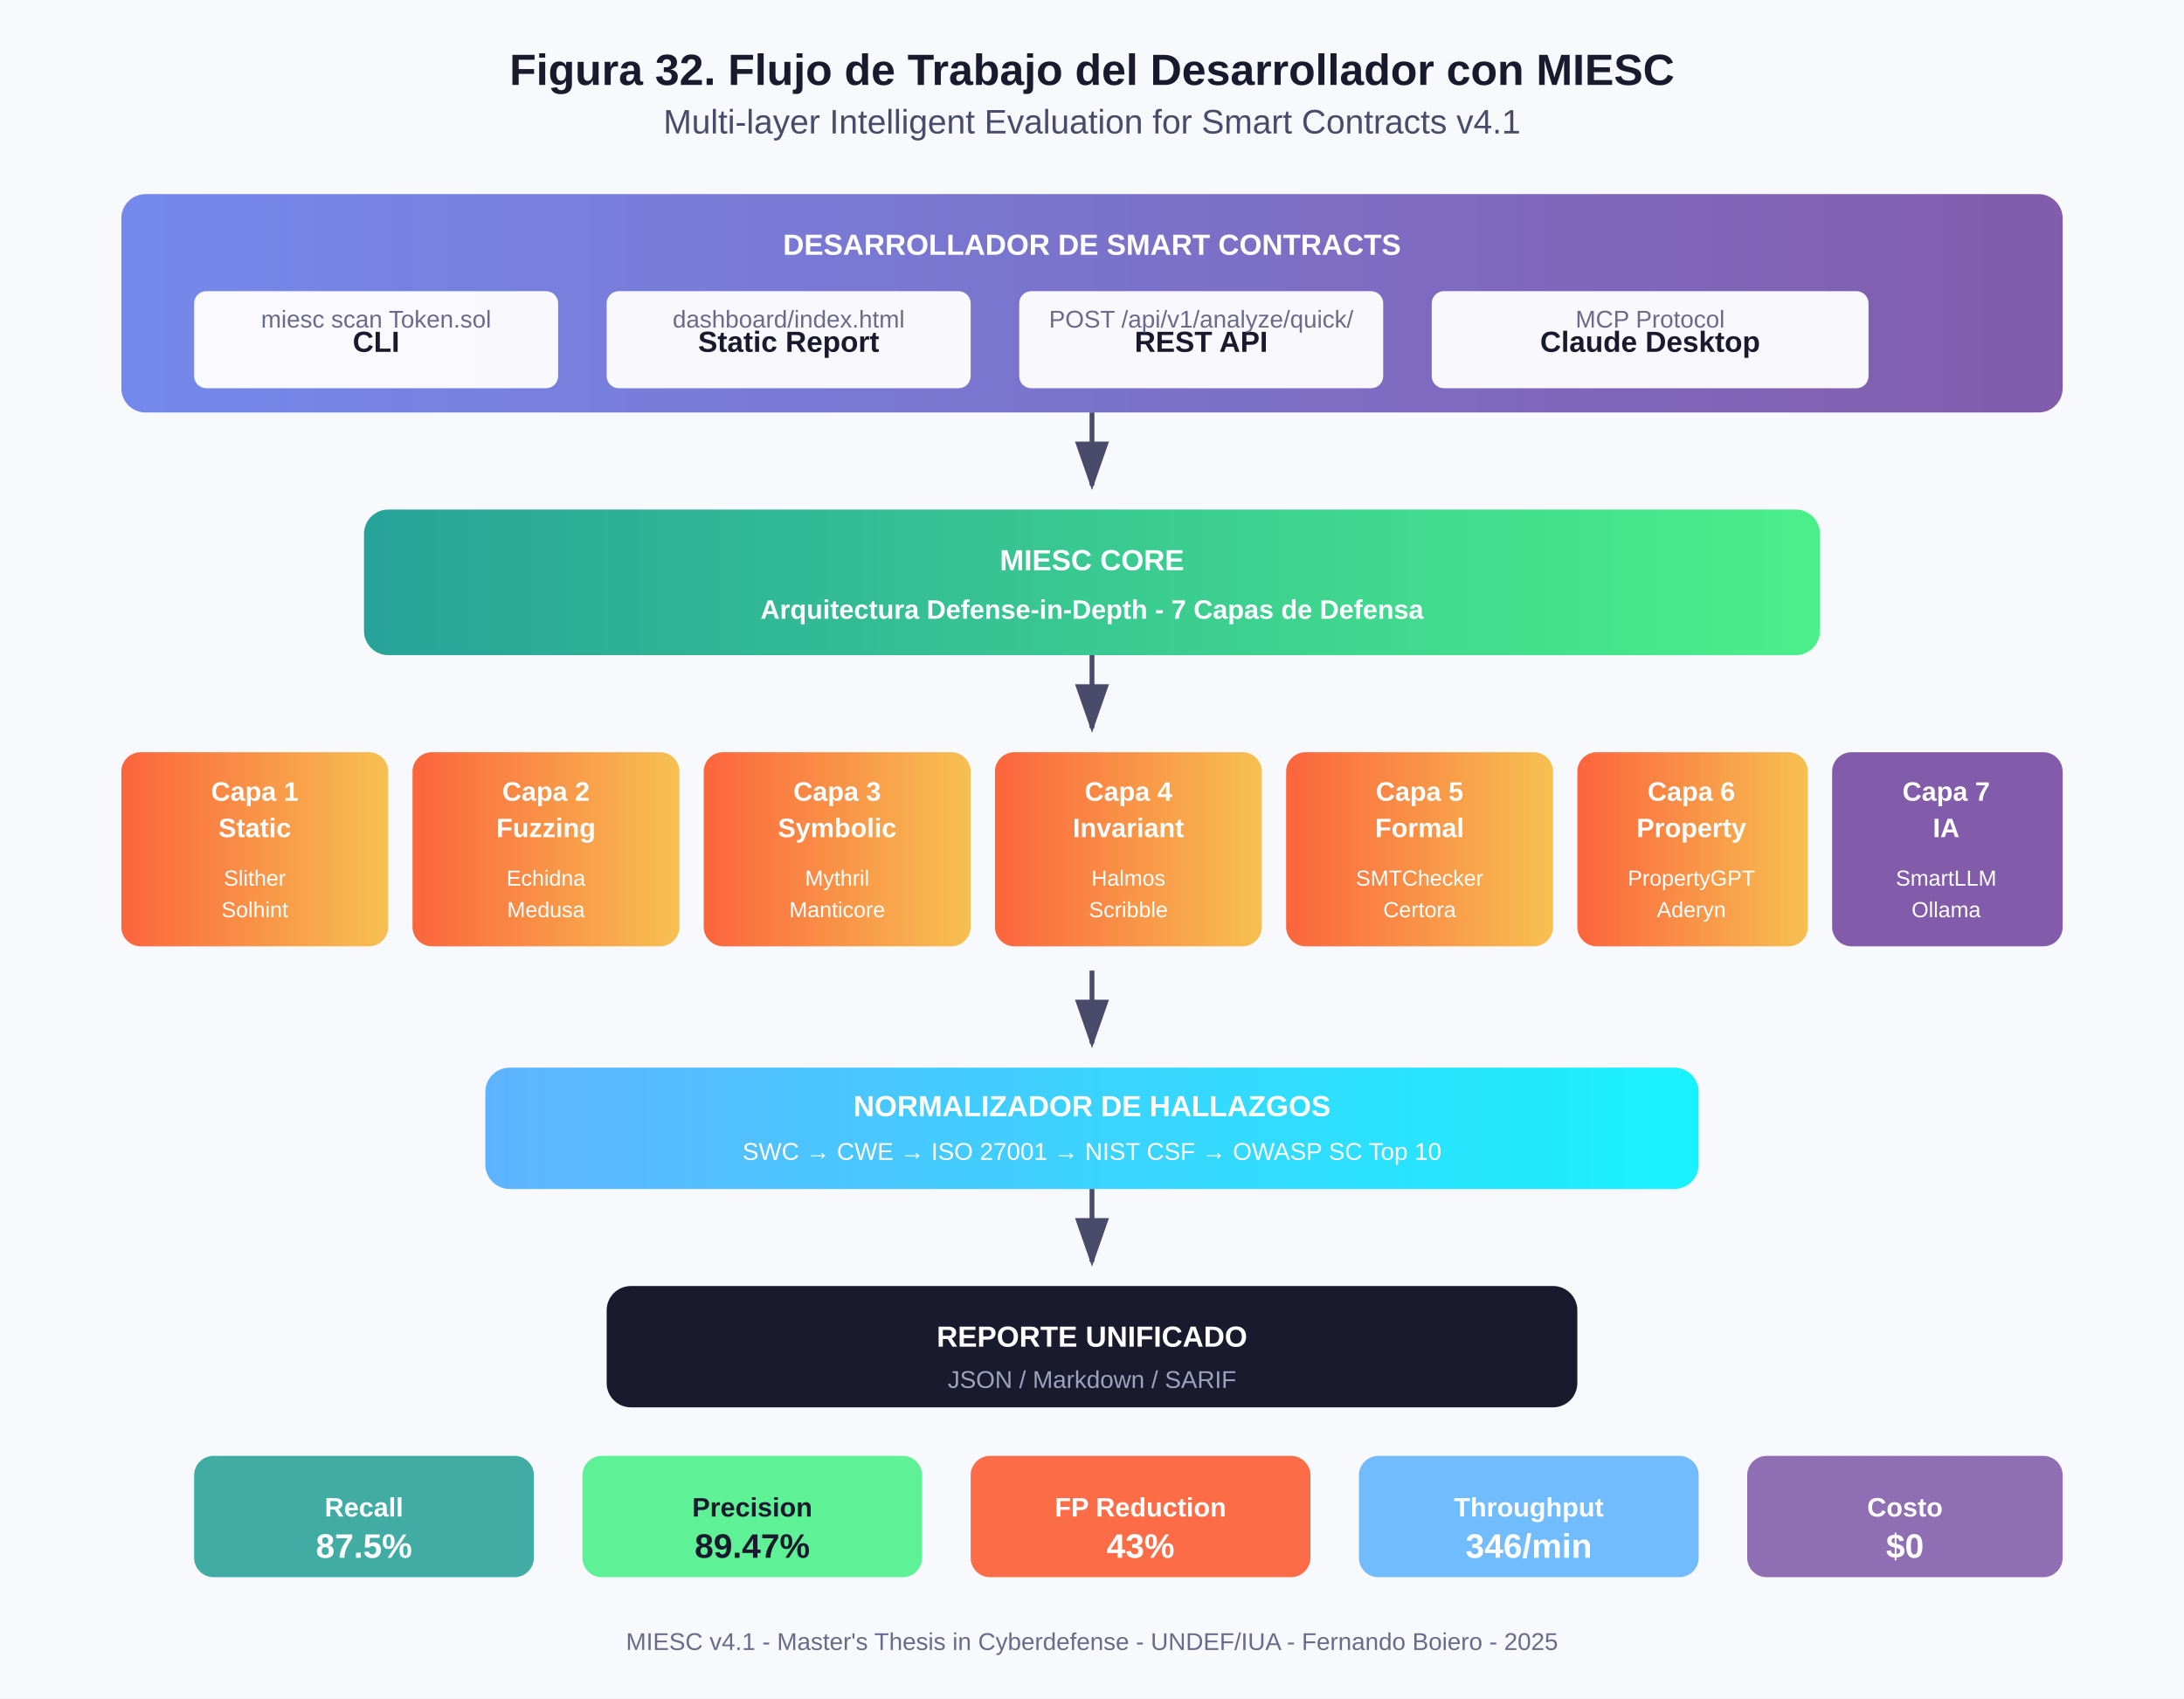
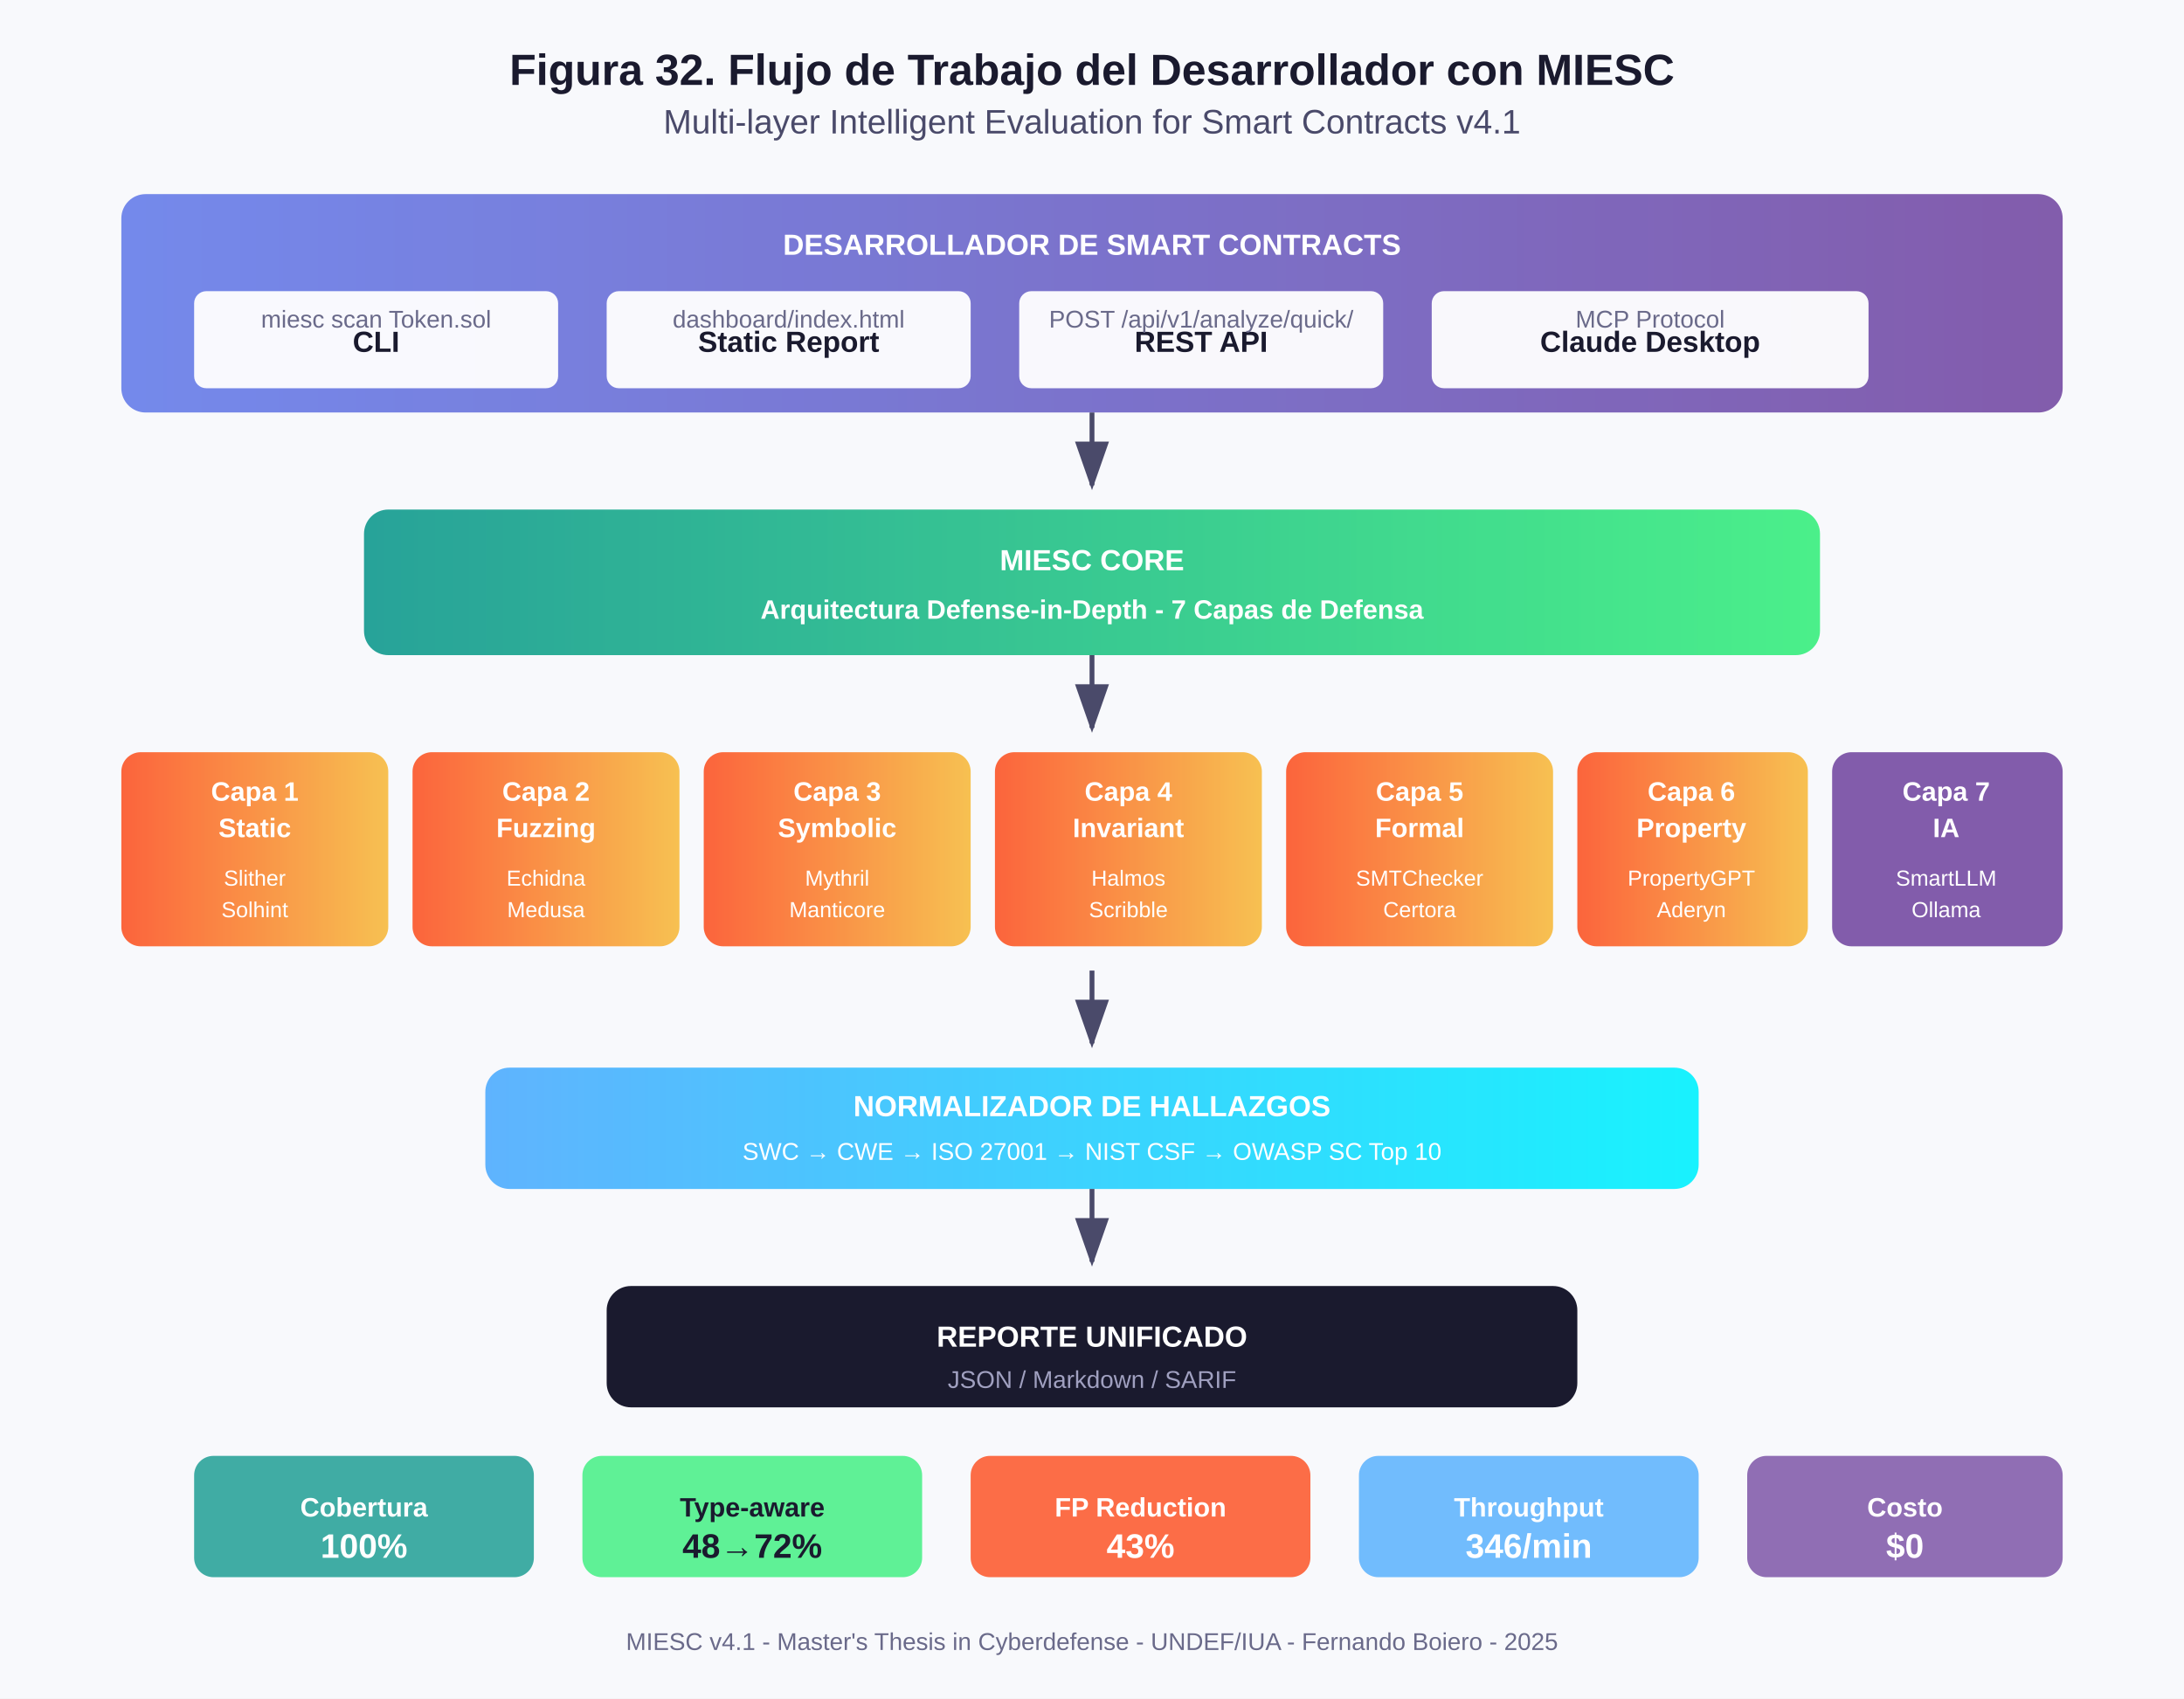
<svg xmlns="http://www.w3.org/2000/svg" viewBox="0 0 900 700" width="900" height="700">
  <defs>
    <style>
      .title { font: bold 18px 'Segoe UI', Arial, sans-serif; fill: #1a1a2e; }
      .subtitle { font: 14px 'Segoe UI', Arial, sans-serif; fill: #4a4a6a; }
      .label { font: bold 12px 'Segoe UI', Arial, sans-serif; fill: #ffffff; }
      .label-dark { font: bold 12px 'Segoe UI', Arial, sans-serif; fill: #1a1a2e; }
      .small { font: 10px 'Segoe UI', Arial, sans-serif; fill: #6a6a8a; }
      .layer-text { font: bold 11px 'Segoe UI', Arial, sans-serif; fill: #ffffff; }
      .arrow { stroke: #4a4a6a; stroke-width: 2; fill: none; marker-end: url(#arrowhead); }
      .connector { stroke: #a0a0c0; stroke-width: 1.5; stroke-dasharray: 5,3; }
    </style>
    <marker id="arrowhead" markerWidth="10" markerHeight="7" refX="9" refY="3.5" orient="auto">
      <polygon points="0 0, 10 3.5, 0 7" fill="#4a4a6a" />
    </marker>
    <linearGradient id="devGrad" x1="0%" y1="0%" x2="100%" y2="0%">
      <stop offset="0%" style="stop-color:#667eea" />
      <stop offset="100%" style="stop-color:#764ba2" />
    </linearGradient>
    <linearGradient id="coreGrad" x1="0%" y1="0%" x2="100%" y2="0%">
      <stop offset="0%" style="stop-color:#11998e" />
      <stop offset="100%" style="stop-color:#38ef7d" />
    </linearGradient>
    <linearGradient id="layerGrad" x1="0%" y1="0%" x2="100%" y2="0%">
      <stop offset="0%" style="stop-color:#fc4a1a" />
      <stop offset="100%" style="stop-color:#f7b733" />
    </linearGradient>
    <linearGradient id="outputGrad" x1="0%" y1="0%" x2="100%" y2="0%">
      <stop offset="0%" style="stop-color:#4facfe" />
      <stop offset="100%" style="stop-color:#00f2fe" />
    </linearGradient>
  </defs>
  <rect width="900" height="700" fill="#f8f9fc" />
  <text x="450" y="35" text-anchor="middle" class="title">Figura 32. Flujo de Trabajo del Desarrollador con MIESC</text>
  <text x="450" y="55" text-anchor="middle" class="subtitle">Multi-layer Intelligent Evaluation for Smart Contracts v4.1</text>
  <rect x="50" y="80" width="800" height="90" rx="10" fill="url(#devGrad)" opacity="0.9" />
  <text x="450" y="105" text-anchor="middle" class="label">DESARROLLADOR DE SMART CONTRACTS</text>
  <g transform="translate(80, 120)">
    <rect width="150" height="40" rx="5" fill="#ffffff" opacity="0.95" />
    <text x="75" y="25" text-anchor="middle" class="label-dark">CLI</text>
    <text x="75" y="15" text-anchor="middle" class="small">miesc scan Token.sol</text>
  </g>
  <g transform="translate(250, 120)">
    <rect width="150" height="40" rx="5" fill="#ffffff" opacity="0.95" />
    <text x="75" y="25" text-anchor="middle" class="label-dark">Static Report</text>
    <text x="75" y="15" text-anchor="middle" class="small">dashboard/index.html</text>
  </g>
  <g transform="translate(420, 120)">
    <rect width="150" height="40" rx="5" fill="#ffffff" opacity="0.95" />
    <text x="75" y="25" text-anchor="middle" class="label-dark">REST API</text>
    <text x="75" y="15" text-anchor="middle" class="small">POST /api/v1/analyze/quick/</text>
  </g>
  <g transform="translate(590, 120)">
    <rect width="180" height="40" rx="5" fill="#ffffff" opacity="0.95" />
    <text x="90" y="25" text-anchor="middle" class="label-dark">Claude Desktop</text>
    <text x="90" y="15" text-anchor="middle" class="small">MCP Protocol</text>
  </g>
  <path d="M 450 170 L 450 200" class="arrow" />
  <rect x="150" y="210" width="600" height="60" rx="10" fill="url(#coreGrad)" opacity="0.9" />
  <text x="450" y="235" text-anchor="middle" class="label">MIESC CORE</text>
  <text x="450" y="255" text-anchor="middle" class="label" style="font-size: 11px;">Arquitectura Defense-in-Depth - 7 Capas de Defensa</text>
  <path d="M 450 270 L 450 300" class="arrow" />
  <g transform="translate(50, 310)">
    <rect x="0" y="0" width="110" height="80" rx="8" fill="url(#layerGrad)" opacity="0.85" />
    <text x="55" y="20" text-anchor="middle" class="layer-text">Capa 1</text>
    <text x="55" y="35" text-anchor="middle" class="layer-text">Static</text>
    <text x="55" y="55" text-anchor="middle" style="font: 9px Arial; fill: #fff;">Slither</text>
    <text x="55" y="68" text-anchor="middle" style="font: 9px Arial; fill: #fff;">Solhint</text>
    <rect x="120" y="0" width="110" height="80" rx="8" fill="url(#layerGrad)" opacity="0.85" />
    <text x="175" y="20" text-anchor="middle" class="layer-text">Capa 2</text>
    <text x="175" y="35" text-anchor="middle" class="layer-text">Fuzzing</text>
    <text x="175" y="55" text-anchor="middle" style="font: 9px Arial; fill: #fff;">Echidna</text>
    <text x="175" y="68" text-anchor="middle" style="font: 9px Arial; fill: #fff;">Medusa</text>
    <rect x="240" y="0" width="110" height="80" rx="8" fill="url(#layerGrad)" opacity="0.85" />
    <text x="295" y="20" text-anchor="middle" class="layer-text">Capa 3</text>
    <text x="295" y="35" text-anchor="middle" class="layer-text">Symbolic</text>
    <text x="295" y="55" text-anchor="middle" style="font: 9px Arial; fill: #fff;">Mythril</text>
    <text x="295" y="68" text-anchor="middle" style="font: 9px Arial; fill: #fff;">Manticore</text>
    <rect x="360" y="0" width="110" height="80" rx="8" fill="url(#layerGrad)" opacity="0.85" />
    <text x="415" y="20" text-anchor="middle" class="layer-text">Capa 4</text>
    <text x="415" y="35" text-anchor="middle" class="layer-text">Invariant</text>
    <text x="415" y="55" text-anchor="middle" style="font: 9px Arial; fill: #fff;">Halmos</text>
    <text x="415" y="68" text-anchor="middle" style="font: 9px Arial; fill: #fff;">Scribble</text>
    <rect x="480" y="0" width="110" height="80" rx="8" fill="url(#layerGrad)" opacity="0.85" />
    <text x="535" y="20" text-anchor="middle" class="layer-text">Capa 5</text>
    <text x="535" y="35" text-anchor="middle" class="layer-text">Formal</text>
    <text x="535" y="55" text-anchor="middle" style="font: 9px Arial; fill: #fff;">SMTChecker</text>
    <text x="535" y="68" text-anchor="middle" style="font: 9px Arial; fill: #fff;">Certora</text>
    <rect x="600" y="0" width="95" height="80" rx="8" fill="url(#layerGrad)" opacity="0.85" />
    <text x="647" y="20" text-anchor="middle" class="layer-text">Capa 6</text>
    <text x="647" y="35" text-anchor="middle" class="layer-text">Property</text>
    <text x="647" y="55" text-anchor="middle" style="font: 9px Arial; fill: #fff;">PropertyGPT</text>
    <text x="647" y="68" text-anchor="middle" style="font: 9px Arial; fill: #fff;">Aderyn</text>
    <rect x="705" y="0" width="95" height="80" rx="8" fill="#764ba2" opacity="0.9" />
    <text x="752" y="20" text-anchor="middle" class="layer-text">Capa 7</text>
    <text x="752" y="35" text-anchor="middle" class="layer-text">IA</text>
    <text x="752" y="55" text-anchor="middle" style="font: 9px Arial; fill: #fff;">SmartLLM</text>
    <text x="752" y="68" text-anchor="middle" style="font: 9px Arial; fill: #fff;">Ollama</text>
  </g>
  <path d="M 450 400 L 450 430" class="arrow" />
  <rect x="200" y="440" width="500" height="50" rx="10" fill="url(#outputGrad)" opacity="0.9" />
  <text x="450" y="460" text-anchor="middle" class="label">NORMALIZADOR DE HALLAZGOS</text>
  <text x="450" y="478" text-anchor="middle" style="font: 10px Arial; fill: #fff;">SWC → CWE → ISO 27001 → NIST CSF → OWASP SC Top 10</text>
  <path d="M 450 490 L 450 520" class="arrow" />
  <rect x="250" y="530" width="400" height="50" rx="10" fill="#1a1a2e" />
  <text x="450" y="555" text-anchor="middle" class="label">REPORTE UNIFICADO</text>
  <text x="450" y="572" text-anchor="middle" style="font: 10px Arial; fill: #a0a0c0;">JSON / Markdown / SARIF</text>
  <g transform="translate(80, 600)">
    <rect width="140" height="50" rx="8" fill="#11998e" opacity="0.8" />
-     <text x="70" y="25" text-anchor="middle" style="font: bold 11px Arial; fill: #fff;">Recall</text>
-     <text x="70" y="42" text-anchor="middle" style="font: bold 14px Arial; fill: #fff;">87.5%</text>
+     <text x="70" y="25" text-anchor="middle" style="font: bold 11px Arial; fill: #fff;">Cobertura</text>
+     <text x="70" y="42" text-anchor="middle" style="font: bold 14px Arial; fill: #fff;">100%</text>
  </g>
  <g transform="translate(240, 600)">
    <rect width="140" height="50" rx="8" fill="#38ef7d" opacity="0.8" />
-     <text x="70" y="25" text-anchor="middle" style="font: bold 11px Arial; fill: #1a1a2e;">Precision</text>
-     <text x="70" y="42" text-anchor="middle" style="font: bold 14px Arial; fill: #1a1a2e;">89.47%</text>
+     <text x="70" y="25" text-anchor="middle" style="font: bold 11px Arial; fill: #1a1a2e;">Type-aware</text>
+     <text x="70" y="42" text-anchor="middle" style="font: bold 14px Arial; fill: #1a1a2e;">48→72%</text>
  </g>
  <g transform="translate(400, 600)">
    <rect width="140" height="50" rx="8" fill="#fc4a1a" opacity="0.8" />
    <text x="70" y="25" text-anchor="middle" style="font: bold 11px Arial; fill: #fff;">FP Reduction</text>
    <text x="70" y="42" text-anchor="middle" style="font: bold 14px Arial; fill: #fff;">43%</text>
  </g>
  <g transform="translate(560, 600)">
    <rect width="140" height="50" rx="8" fill="#4facfe" opacity="0.8" />
    <text x="70" y="25" text-anchor="middle" style="font: bold 11px Arial; fill: #fff;">Throughput</text>
    <text x="70" y="42" text-anchor="middle" style="font: bold 14px Arial; fill: #fff;">346/min</text>
  </g>
  <g transform="translate(720, 600)">
    <rect width="130" height="50" rx="8" fill="#764ba2" opacity="0.8" />
    <text x="65" y="25" text-anchor="middle" style="font: bold 11px Arial; fill: #fff;">Costo</text>
    <text x="65" y="42" text-anchor="middle" style="font: bold 14px Arial; fill: #fff;">$0</text>
  </g>
  <text x="450" y="680" text-anchor="middle" class="small">MIESC v4.1 - Master's Thesis in Cyberdefense - UNDEF/IUA - Fernando Boiero - 2025</text>
</svg>
